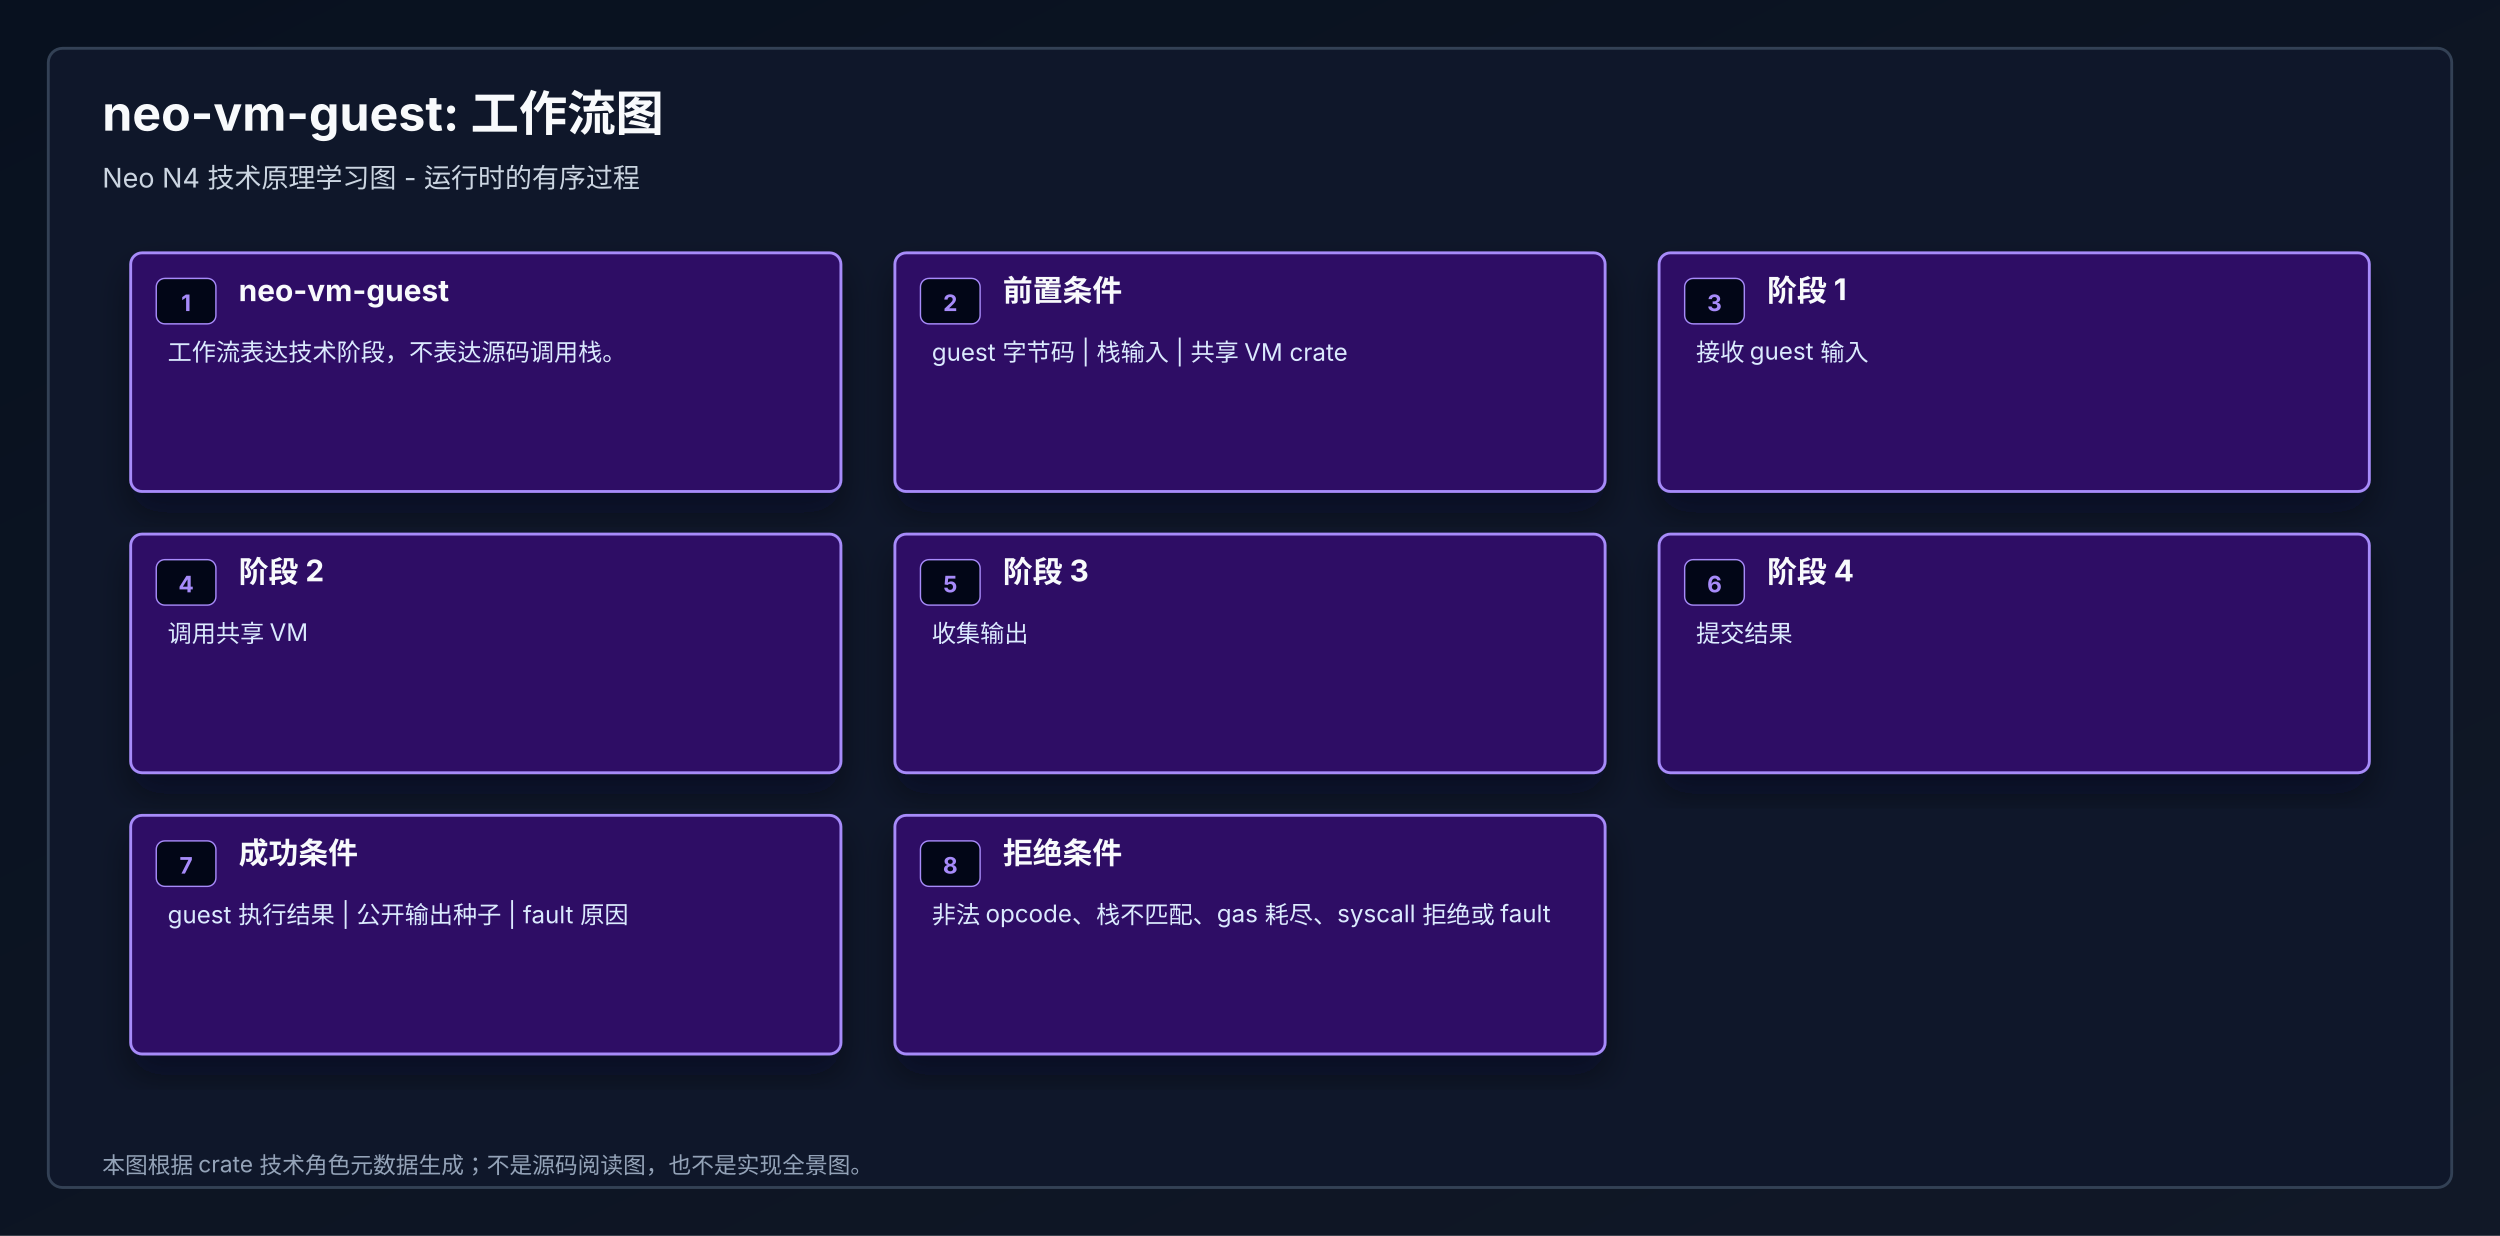
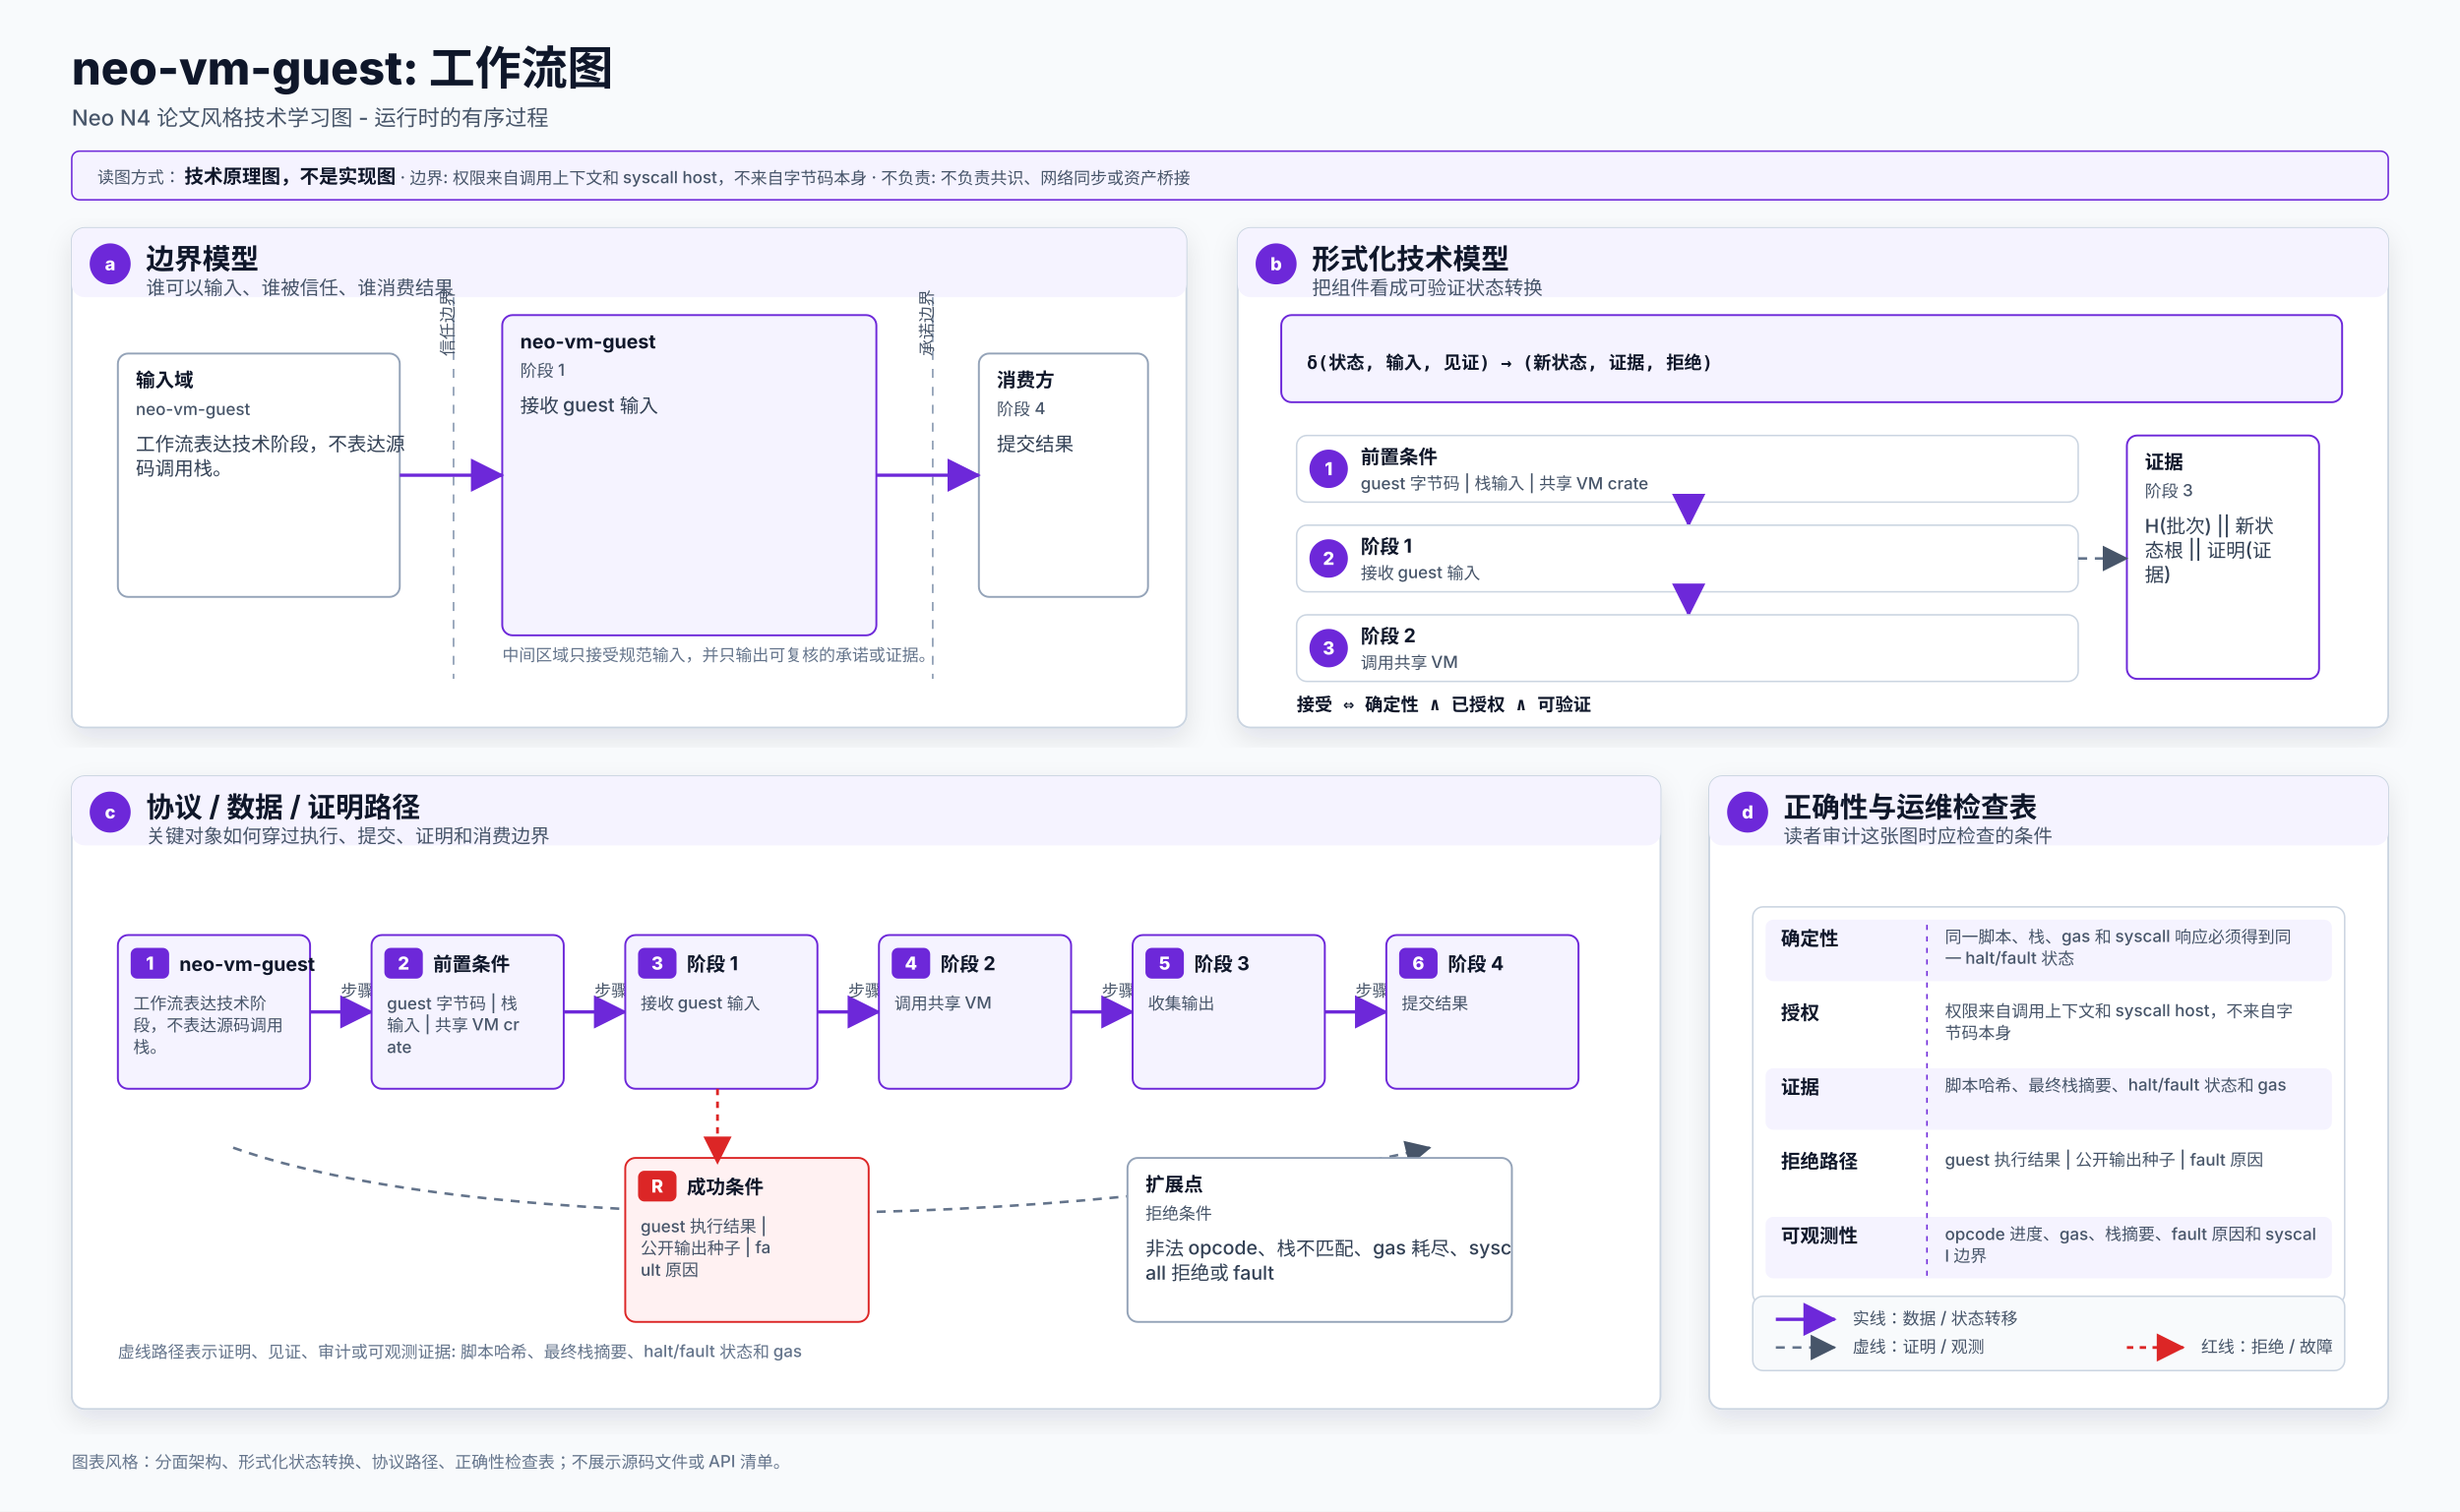
- <svg xmlns="http://www.w3.org/2000/svg" width="1760" height="870" viewBox="0 0 1760 870" role="img" aria-label="neo-vm-guest 工作流图">
+ <svg xmlns="http://www.w3.org/2000/svg" width="1920" height="1180" viewBox="0 0 1920 1180" role="img" aria-label="neo-vm-guest 工作流图">
  <defs>
-     <linearGradient id="bg" x1="0" y1="0" x2="1" y2="1">
-       <stop offset="0%" stop-color="#08111f" />
-       <stop offset="100%" stop-color="#111827" />
-     </linearGradient>
-     <filter id="shadow" x="-15%" y="-15%" width="130%" height="130%">
-       <feDropShadow dx="0" dy="14" stdDeviation="12" flood-color="#020617" flood-opacity="0.42" />
+     <marker id="arrow" viewBox="0 0 10 10" refX="9.4" refY="5" markerWidth="10" markerHeight="10" orient="auto">
+       <path d="M0,0 L10,5 L0,10 Z" fill="#475569" />
+     </marker>
+     <marker id="arrowAccent" viewBox="0 0 10 10" refX="9.4" refY="5" markerWidth="10" markerHeight="10" orient="auto">
+       <path d="M0,0 L10,5 L0,10 Z" fill="#6d28d9" />
+     </marker>
+     <marker id="arrowFault" viewBox="0 0 10 10" refX="9.4" refY="5" markerWidth="10" markerHeight="10" orient="auto">
+       <path d="M0,0 L10,5 L0,10 Z" fill="#dc2626" />
+     </marker>
+     <filter id="paperShadow" x="-3%" y="-4%" width="106%" height="108%">
+       <feDropShadow dx="0" dy="8" stdDeviation="10" flood-color="#0f172a" flood-opacity="0.10" />
    </filter>
+     <style>
+ .bg{fill:#f8fafc}.panel{fill:#ffffff;stroke:#cbd5e1;stroke-width:1.5;filter:url(#paperShadow)}
+ .panelTitle{font:700 22px 'Inter','Segoe UI',Arial,sans-serif;fill:#0f172a}.panelSub{font:500 15px 'Inter','Segoe UI',Arial,sans-serif;fill:#475569}
+ .title{font:800 36px 'Inter','Segoe UI',Arial,sans-serif;fill:#0f172a}.subtitle{font:500 17px 'Inter','Segoe UI',Arial,sans-serif;fill:#475569}
+ .small{font:500 13px 'Inter','Segoe UI',Arial,sans-serif;fill:#475569}.body{font:500 15px 'Inter','Segoe UI',Arial,sans-serif;fill:#334155}
+ .bodyStrong{font:750 15px 'Inter','Segoe UI',Arial,sans-serif;fill:#0f172a}.mono{font:650 14px 'Cascadia Mono','SFMono-Regular',Consolas,monospace;fill:#0f172a}
+ .label{font:800 14px 'Inter','Segoe UI',Arial,sans-serif;fill:#ffffff}.caption{font:500 13px 'Inter','Segoe UI',Arial,sans-serif;fill:#64748b}
+ .arrow{stroke:#475569;stroke-width:2.2;fill:none;marker-end:url(#arrow)}.arrowAccent{stroke:#6d28d9;stroke-width:2.6;fill:none;marker-end:url(#arrowAccent)}.arrowDash{stroke:#64748b;stroke-width:2;fill:none;stroke-dasharray:7 6;marker-end:url(#arrow)}.arrowFault{stroke:#dc2626;stroke-width:2.2;fill:none;stroke-dasharray:5 5;marker-end:url(#arrowFault)}
+ </style>
  </defs>
-   <rect width="1760" height="100%" fill="url(#bg)" />
-   <rect x="34" y="34" width="1692" height="802" rx="10" fill="#0f172a" stroke="#334155" stroke-width="2" />
-   <text x="72" y="92" fill="#f8fafc" font-family="Inter,Segoe UI,Arial,sans-serif" font-size="34" font-weight="700">neo-vm-guest: 工作流图</text>
-   <text x="72" y="132" fill="#cbd5e1" font-family="Inter,Segoe UI,Arial,sans-serif" font-size="19">Neo N4 技术原理学习图 - 运行时的有序过程</text>
-   <rect x="92" y="178" width="500" height="168" rx="8" fill="#2e1065" stroke="#a78bfa" stroke-width="2" filter="url(#shadow)" />
-   <rect x="110" y="196" width="42" height="32" rx="6" fill="#020617" stroke="#a78bfa" stroke-width="1" />
-   <text x="131" y="219" text-anchor="middle" fill="#a78bfa" font-family="Inter,Segoe UI,Arial,sans-serif" font-size="16" font-weight="700">1</text>
-   <text x="168" y="212" fill="#f8fafc" font-family="Inter,Segoe UI,Arial,sans-serif" font-size="21" font-weight="700">neo-vm-guest</text>
-   <text x="118" y="254" fill="#dbeafe" font-family="Inter,Segoe UI,Arial,sans-serif" font-size="17">工作流表达技术阶段，不表达源码调用栈。</text>
-   <rect x="630" y="178" width="500" height="168" rx="8" fill="#2e1065" stroke="#a78bfa" stroke-width="2" filter="url(#shadow)" />
-   <rect x="648" y="196" width="42" height="32" rx="6" fill="#020617" stroke="#a78bfa" stroke-width="1" />
-   <text x="669" y="219" text-anchor="middle" fill="#a78bfa" font-family="Inter,Segoe UI,Arial,sans-serif" font-size="16" font-weight="700">2</text>
-   <text x="706" y="212" fill="#f8fafc" font-family="Inter,Segoe UI,Arial,sans-serif" font-size="21" font-weight="700">前置条件</text>
-   <text x="656" y="254" fill="#dbeafe" font-family="Inter,Segoe UI,Arial,sans-serif" font-size="17">guest 字节码 | 栈输入 | 共享 VM crate</text>
-   <rect x="1168" y="178" width="500" height="168" rx="8" fill="#2e1065" stroke="#a78bfa" stroke-width="2" filter="url(#shadow)" />
-   <rect x="1186" y="196" width="42" height="32" rx="6" fill="#020617" stroke="#a78bfa" stroke-width="1" />
-   <text x="1207" y="219" text-anchor="middle" fill="#a78bfa" font-family="Inter,Segoe UI,Arial,sans-serif" font-size="16" font-weight="700">3</text>
-   <text x="1244" y="212" fill="#f8fafc" font-family="Inter,Segoe UI,Arial,sans-serif" font-size="21" font-weight="700">阶段 1</text>
-   <text x="1194" y="254" fill="#dbeafe" font-family="Inter,Segoe UI,Arial,sans-serif" font-size="17">接收 guest 输入</text>
-   <rect x="92" y="376" width="500" height="168" rx="8" fill="#2e1065" stroke="#a78bfa" stroke-width="2" filter="url(#shadow)" />
-   <rect x="110" y="394" width="42" height="32" rx="6" fill="#020617" stroke="#a78bfa" stroke-width="1" />
-   <text x="131" y="417" text-anchor="middle" fill="#a78bfa" font-family="Inter,Segoe UI,Arial,sans-serif" font-size="16" font-weight="700">4</text>
-   <text x="168" y="410" fill="#f8fafc" font-family="Inter,Segoe UI,Arial,sans-serif" font-size="21" font-weight="700">阶段 2</text>
-   <text x="118" y="452" fill="#dbeafe" font-family="Inter,Segoe UI,Arial,sans-serif" font-size="17">调用共享 VM</text>
-   <rect x="630" y="376" width="500" height="168" rx="8" fill="#2e1065" stroke="#a78bfa" stroke-width="2" filter="url(#shadow)" />
-   <rect x="648" y="394" width="42" height="32" rx="6" fill="#020617" stroke="#a78bfa" stroke-width="1" />
-   <text x="669" y="417" text-anchor="middle" fill="#a78bfa" font-family="Inter,Segoe UI,Arial,sans-serif" font-size="16" font-weight="700">5</text>
-   <text x="706" y="410" fill="#f8fafc" font-family="Inter,Segoe UI,Arial,sans-serif" font-size="21" font-weight="700">阶段 3</text>
-   <text x="656" y="452" fill="#dbeafe" font-family="Inter,Segoe UI,Arial,sans-serif" font-size="17">收集输出</text>
-   <rect x="1168" y="376" width="500" height="168" rx="8" fill="#2e1065" stroke="#a78bfa" stroke-width="2" filter="url(#shadow)" />
-   <rect x="1186" y="394" width="42" height="32" rx="6" fill="#020617" stroke="#a78bfa" stroke-width="1" />
-   <text x="1207" y="417" text-anchor="middle" fill="#a78bfa" font-family="Inter,Segoe UI,Arial,sans-serif" font-size="16" font-weight="700">6</text>
-   <text x="1244" y="410" fill="#f8fafc" font-family="Inter,Segoe UI,Arial,sans-serif" font-size="21" font-weight="700">阶段 4</text>
-   <text x="1194" y="452" fill="#dbeafe" font-family="Inter,Segoe UI,Arial,sans-serif" font-size="17">提交结果</text>
-   <rect x="92" y="574" width="500" height="168" rx="8" fill="#2e1065" stroke="#a78bfa" stroke-width="2" filter="url(#shadow)" />
-   <rect x="110" y="592" width="42" height="32" rx="6" fill="#020617" stroke="#a78bfa" stroke-width="1" />
-   <text x="131" y="615" text-anchor="middle" fill="#a78bfa" font-family="Inter,Segoe UI,Arial,sans-serif" font-size="16" font-weight="700">7</text>
-   <text x="168" y="608" fill="#f8fafc" font-family="Inter,Segoe UI,Arial,sans-serif" font-size="21" font-weight="700">成功条件</text>
-   <text x="118" y="650" fill="#dbeafe" font-family="Inter,Segoe UI,Arial,sans-serif" font-size="17">guest 执行结果 | 公开输出种子 | fault 原因</text>
-   <rect x="630" y="574" width="500" height="168" rx="8" fill="#2e1065" stroke="#a78bfa" stroke-width="2" filter="url(#shadow)" />
-   <rect x="648" y="592" width="42" height="32" rx="6" fill="#020617" stroke="#a78bfa" stroke-width="1" />
-   <text x="669" y="615" text-anchor="middle" fill="#a78bfa" font-family="Inter,Segoe UI,Arial,sans-serif" font-size="16" font-weight="700">8</text>
-   <text x="706" y="608" fill="#f8fafc" font-family="Inter,Segoe UI,Arial,sans-serif" font-size="21" font-weight="700">拒绝条件</text>
-   <text x="656" y="650" fill="#dbeafe" font-family="Inter,Segoe UI,Arial,sans-serif" font-size="17">非法 opcode、栈不匹配、gas 耗尽、syscall 拒绝或 fault</text>
-   <text x="72" y="826" fill="#94a3b8" font-family="Inter,Segoe UI,Arial,sans-serif" font-size="16">本图根据 crate 技术角色元数据生成；不是源码阅读图，也不是实现全景图。</text>
+   <rect class="bg" width="1920" height="1180" />
+   <text x="56" y="66" class="title">neo-vm-guest: 工作流图</text>
+   <text x="56" y="98" class="subtitle">Neo N4 论文风格技术学习图 - 运行时的有序过程</text>
+   <rect x="56" y="118" width="1808" height="38" rx="6" fill="#f5f3ff" stroke="#6d28d9" stroke-width="1.2" />
+   <text x="76" y="143" class="small">读图方式： <tspan class="bodyStrong">技术原理图，不是实现图</tspan> · 边界: 权限来自调用上下文和 syscall host，不来自字节码本身 · 不负责: 不负责共识、网络同步或资产桥接</text>
+   <rect x="56" y="178" width="870" height="390" rx="10" class="panel" />
+   <rect x="56" y="178" width="870" height="54" rx="10" fill="#f5f3ff" stroke="#cbd5e1" stroke-width="0" />
+   <circle cx="86" cy="206" r="16" fill="#6d28d9" />
+   <text x="86" y="211" text-anchor="middle" class="label">a</text>
+   <text x="114" y="210" class="panelTitle">边界模型</text>
+   <text x="114" y="230" class="panelSub">谁可以输入、谁被信任、谁消费结果</text>
+   <rect x="966" y="178" width="898" height="390" rx="10" class="panel" />
+   <rect x="966" y="178" width="898" height="54" rx="10" fill="#f5f3ff" stroke="#cbd5e1" stroke-width="0" />
+   <circle cx="996" cy="206" r="16" fill="#6d28d9" />
+   <text x="996" y="211" text-anchor="middle" class="label">b</text>
+   <text x="1024" y="210" class="panelTitle">形式化技术模型</text>
+   <text x="1024" y="230" class="panelSub">把组件看成可验证状态转换</text>
+   <rect x="56" y="606" width="1240" height="494" rx="10" class="panel" />
+   <rect x="56" y="606" width="1240" height="54" rx="10" fill="#f5f3ff" stroke="#cbd5e1" stroke-width="0" />
+   <circle cx="86" cy="634" r="16" fill="#6d28d9" />
+   <text x="86" y="639" text-anchor="middle" class="label">c</text>
+   <text x="114" y="638" class="panelTitle">协议 / 数据 / 证明路径</text>
+   <text x="114" y="658" class="panelSub">关键对象如何穿过执行、提交、证明和消费边界</text>
+   <rect x="1334" y="606" width="530" height="494" rx="10" class="panel" />
+   <rect x="1334" y="606" width="530" height="54" rx="10" fill="#f5f3ff" stroke="#cbd5e1" stroke-width="0" />
+   <circle cx="1364" cy="634" r="16" fill="#6d28d9" />
+   <text x="1364" y="639" text-anchor="middle" class="label">d</text>
+   <text x="1392" y="638" class="panelTitle">正确性与运维检查表</text>
+   <text x="1392" y="658" class="panelSub">读者审计这张图时应检查的条件</text>
+   <rect x="92" y="276" width="220" height="190" rx="8" fill="#ffffff" stroke="#94a3b8" stroke-width="1.5" />
+   <text x="106" y="302" class="bodyStrong">输入域</text>
+   <text x="106" y="324" class="small">neo-vm-guest</text>
+   <text x="106" y="352" class="body">工作流表达技术阶段，不表达源</text>
+   <text x="106" y="371" class="body">码调用栈。</text>
+   <line x1="354" y1="232" x2="354" y2="530" stroke="#94a3b8" stroke-width="1.4" stroke-dasharray="7 7" />
+   <text x="354" y="252" class="small" text-anchor="middle" transform="rotate(-90 354 252)">信任边界</text>
+   <rect x="392" y="246" width="292" height="250" rx="8" fill="#f5f3ff" stroke="#6d28d9" stroke-width="1.5" />
+   <text x="406" y="272" class="bodyStrong">neo-vm-guest</text>
+   <text x="406" y="294" class="small">阶段 1</text>
+   <text x="406" y="322" class="body">接收 guest 输入</text>
+   <line x1="728" y1="232" x2="728" y2="530" stroke="#94a3b8" stroke-width="1.4" stroke-dasharray="7 7" />
+   <text x="728" y="252" class="small" text-anchor="middle" transform="rotate(-90 728 252)">承诺边界</text>
+   <rect x="764" y="276" width="132" height="190" rx="8" fill="#ffffff" stroke="#94a3b8" stroke-width="1.5" />
+   <text x="778" y="302" class="bodyStrong">消费方</text>
+   <text x="778" y="324" class="small">阶段 4</text>
+   <text x="778" y="352" class="body">提交结果</text>
+   <path class="arrowAccent" d="M312 371 C338 371 358 371 392 371" />
+   <path class="arrowAccent" d="M684 371 C706 371 730 371 764 371" />
+   <text x="392" y="516" class="caption">中间区域只接受规范输入，并只输出可复核的承诺或证据。</text>
+   <rect x="1000" y="246" width="828" height="68" rx="8" fill="#f5f3ff" stroke="#6d28d9" stroke-width="1.5" />
+   <text x="1020" y="288" class="mono">δ(状态, 输入, 见证) → (新状态, 证据, 拒绝)</text>
+   <rect x="1012" y="340" width="610" height="52" rx="8" fill="#ffffff" stroke="#cbd5e1" stroke-width="1.2" />
+   <circle cx="1037" cy="366" r="15" fill="#6d28d9" />
+   <text x="1037" y="371" text-anchor="middle" class="label">1</text>
+   <text x="1062" y="362" class="bodyStrong">前置条件</text>
+   <text x="1062" y="382" class="small">guest 字节码 | 栈输入 | 共享 VM crate</text>
+   <path class="arrowAccent" d="M1318 392 L1318 410" />
+   <rect x="1012" y="410" width="610" height="52" rx="8" fill="#ffffff" stroke="#cbd5e1" stroke-width="1.2" />
+   <circle cx="1037" cy="436" r="15" fill="#6d28d9" />
+   <text x="1037" y="441" text-anchor="middle" class="label">2</text>
+   <text x="1062" y="432" class="bodyStrong">阶段 1</text>
+   <text x="1062" y="452" class="small">接收 guest 输入</text>
+   <path class="arrowAccent" d="M1318 462 L1318 480" />
+   <rect x="1012" y="480" width="610" height="52" rx="8" fill="#ffffff" stroke="#cbd5e1" stroke-width="1.2" />
+   <circle cx="1037" cy="506" r="15" fill="#6d28d9" />
+   <text x="1037" y="511" text-anchor="middle" class="label">3</text>
+   <text x="1062" y="502" class="bodyStrong">阶段 2</text>
+   <text x="1062" y="522" class="small">调用共享 VM</text>
+   <rect x="1660" y="340" width="150" height="190" rx="8" fill="#ffffff" stroke="#6d28d9" stroke-width="1.5" />
+   <text x="1674" y="366" class="bodyStrong">证据</text>
+   <text x="1674" y="388" class="small">阶段 3</text>
+   <text x="1674" y="416" class="body">H(批次) || 新状</text>
+   <text x="1674" y="435" class="body">态根 || 证明(证</text>
+   <text x="1674" y="454" class="body">据)</text>
+   <path class="arrowDash" d="M1622 436 C1642 436 1648 436 1660 436" />
+   <text x="1012" y="555" class="mono">接受 ⇔ 确定性 ∧ 已授权 ∧ 可验证</text>
+   <rect x="92" y="730" width="150" height="120" rx="8" fill="#f5f3ff" stroke="#6d28d9" stroke-width="1.5" />
+   <rect x="102" y="740" width="30" height="24" rx="5" fill="#6d28d9" />
+   <text x="117" y="757" text-anchor="middle" class="label">1</text>
+   <text x="140" y="758" class="bodyStrong">neo-vm-guest</text>
+   <text x="104" y="788" class="small">工作流表达技术阶</text>
+   <text x="104" y="805" class="small">段，不表达源码调用</text>
+   <text x="104" y="822" class="small">栈。</text>
+   <path class="arrowAccent" d="M242 790 L290 790" />
+   <text x="266" y="778" class="small">步骤 1</text>
+   <rect x="290" y="730" width="150" height="120" rx="8" fill="#f5f3ff" stroke="#6d28d9" stroke-width="1.5" />
+   <rect x="300" y="740" width="30" height="24" rx="5" fill="#6d28d9" />
+   <text x="315" y="757" text-anchor="middle" class="label">2</text>
+   <text x="338" y="758" class="bodyStrong">前置条件</text>
+   <text x="302" y="788" class="small">guest 字节码 | 栈</text>
+   <text x="302" y="805" class="small">输入 | 共享 VM cr</text>
+   <text x="302" y="822" class="small">ate</text>
+   <path class="arrowAccent" d="M440 790 L488 790" />
+   <text x="464" y="778" class="small">步骤 2</text>
+   <rect x="488" y="730" width="150" height="120" rx="8" fill="#f5f3ff" stroke="#6d28d9" stroke-width="1.5" />
+   <rect x="498" y="740" width="30" height="24" rx="5" fill="#6d28d9" />
+   <text x="513" y="757" text-anchor="middle" class="label">3</text>
+   <text x="536" y="758" class="bodyStrong">阶段 1</text>
+   <text x="500" y="788" class="small">接收 guest 输入</text>
+   <path class="arrowAccent" d="M638 790 L686 790" />
+   <text x="662" y="778" class="small">步骤 3</text>
+   <rect x="686" y="730" width="150" height="120" rx="8" fill="#f5f3ff" stroke="#6d28d9" stroke-width="1.5" />
+   <rect x="696" y="740" width="30" height="24" rx="5" fill="#6d28d9" />
+   <text x="711" y="757" text-anchor="middle" class="label">4</text>
+   <text x="734" y="758" class="bodyStrong">阶段 2</text>
+   <text x="698" y="788" class="small">调用共享 VM</text>
+   <path class="arrowAccent" d="M836 790 L884 790" />
+   <text x="860" y="778" class="small">步骤 4</text>
+   <rect x="884" y="730" width="150" height="120" rx="8" fill="#f5f3ff" stroke="#6d28d9" stroke-width="1.5" />
+   <rect x="894" y="740" width="30" height="24" rx="5" fill="#6d28d9" />
+   <text x="909" y="757" text-anchor="middle" class="label">5</text>
+   <text x="932" y="758" class="bodyStrong">阶段 3</text>
+   <text x="896" y="788" class="small">收集输出</text>
+   <path class="arrowAccent" d="M1034 790 L1082 790" />
+   <text x="1058" y="778" class="small">步骤 5</text>
+   <rect x="1082" y="730" width="150" height="120" rx="8" fill="#f5f3ff" stroke="#6d28d9" stroke-width="1.5" />
+   <rect x="1092" y="740" width="30" height="24" rx="5" fill="#6d28d9" />
+   <text x="1107" y="757" text-anchor="middle" class="label">6</text>
+   <text x="1130" y="758" class="bodyStrong">阶段 4</text>
+   <text x="1094" y="788" class="small">提交结果</text>
+   <path class="arrowDash" d="M182 896 C372 964 832 964 1116 896" />
+   <rect x="488" y="904" width="190" height="128" rx="8" fill="#fff1f2" stroke="#dc2626" stroke-width="1.5" />
+   <rect x="498" y="914" width="30" height="24" rx="5" fill="#dc2626" />
+   <text x="513" y="931" text-anchor="middle" class="label">R</text>
+   <text x="536" y="932" class="bodyStrong">成功条件</text>
+   <text x="500" y="962" class="small">guest 执行结果 | </text>
+   <text x="500" y="979" class="small">公开输出种子 | fa</text>
+   <text x="500" y="996" class="small">ult 原因</text>
+   <path class="arrowFault" d="M560 850 L560 908" />
+   <rect x="880" y="904" width="300" height="128" rx="8" fill="#ffffff" stroke="#94a3b8" stroke-width="1.5" />
+   <text x="894" y="930" class="bodyStrong">扩展点</text>
+   <text x="894" y="952" class="small">拒绝条件</text>
+   <text x="894" y="980" class="body">非法 opcode、栈不匹配、gas 耗尽、sysc</text>
+   <text x="894" y="999" class="body">all 拒绝或 fault</text>
+   <text x="92" y="1060" class="caption">虚线路径表示证明、见证、审计或可观测证据: 脚本哈希、最终栈摘要、halt/fault 状态和 gas</text>
+   <rect x="1368" y="708" width="462" height="310" rx="8" fill="#ffffff" stroke="#cbd5e1" stroke-width="1.2" />
+   <rect x="1378" y="718" width="442" height="48" rx="6" fill="#f5f3ff" />
+   <text x="1390" y="738" class="bodyStrong">确定性</text>
+   <text x="1518" y="736" class="small">同一脚本、栈、gas 和 syscall 响应必须得到同</text>
+   <text x="1518" y="753" class="small">一 halt/fault 状态</text>
+   <rect x="1378" y="776" width="442" height="48" rx="6" fill="#ffffff" />
+   <text x="1390" y="796" class="bodyStrong">授权</text>
+   <text x="1518" y="794" class="small">权限来自调用上下文和 syscall host，不来自字</text>
+   <text x="1518" y="811" class="small">节码本身</text>
+   <rect x="1378" y="834" width="442" height="48" rx="6" fill="#f5f3ff" />
+   <text x="1390" y="854" class="bodyStrong">证据</text>
+   <text x="1518" y="852" class="small">脚本哈希、最终栈摘要、halt/fault 状态和 gas</text>
+   <rect x="1378" y="892" width="442" height="48" rx="6" fill="#ffffff" />
+   <text x="1390" y="912" class="bodyStrong">拒绝路径</text>
+   <text x="1518" y="910" class="small">guest 执行结果 | 公开输出种子 | fault 原因</text>
+   <rect x="1378" y="950" width="442" height="48" rx="6" fill="#f5f3ff" />
+   <text x="1390" y="970" class="bodyStrong">可观测性</text>
+   <text x="1518" y="968" class="small">opcode 进度、gas、栈摘要、fault 原因和 syscal</text>
+   <text x="1518" y="985" class="small">l 边界</text>
+   <line x1="1504" y1="722" x2="1504" y2="998" stroke="#6d28d9" stroke-width="1.2" stroke-dasharray="4 5" />
+   <rect x="1368" y="1012" width="462" height="58" rx="8" fill="#f8fafc" stroke="#cbd5e1" stroke-width="1.2" />
+   <line x1="1386" y1="1030" x2="1432" y2="1030" stroke="#6d28d9" stroke-width="2.6" marker-end="url(#arrowAccent)" />
+   <text x="1446" y="1034" class="small">实线：数据 / 状态转移</text>
+   <line x1="1386" y1="1052" x2="1432" y2="1052" stroke="#64748b" stroke-width="2" stroke-dasharray="7 6" marker-end="url(#arrow)" />
+   <text x="1446" y="1056" class="small">虚线：证明 / 观测</text>
+   <line x1="1660" y1="1052" x2="1704" y2="1052" stroke="#dc2626" stroke-width="2.2" stroke-dasharray="5 5" marker-end="url(#arrowFault)" />
+   <text x="1718" y="1056" class="small">红线：拒绝 / 故障</text>
+   <text x="56" y="1146" class="caption">图表风格：分面架构、形式化状态转换、协议路径、正确性检查表；不展示源码文件或 API 清单。</text>
</svg>
